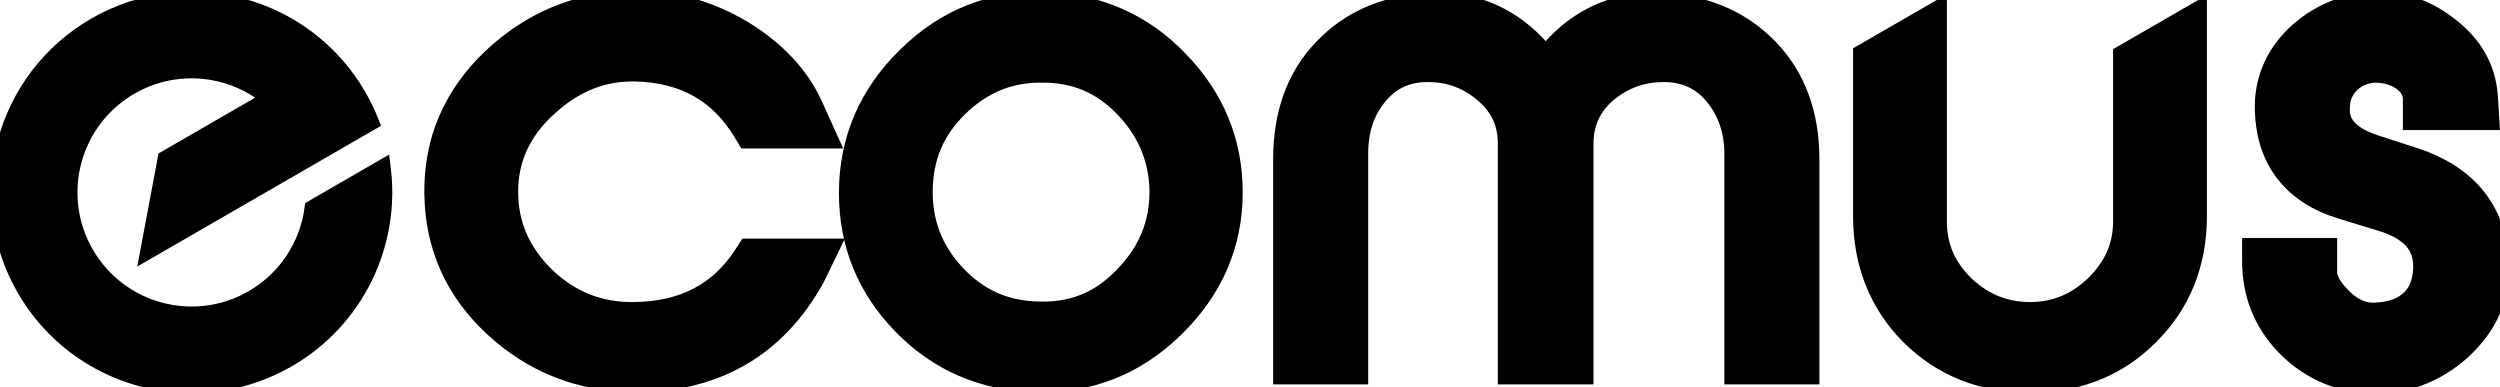
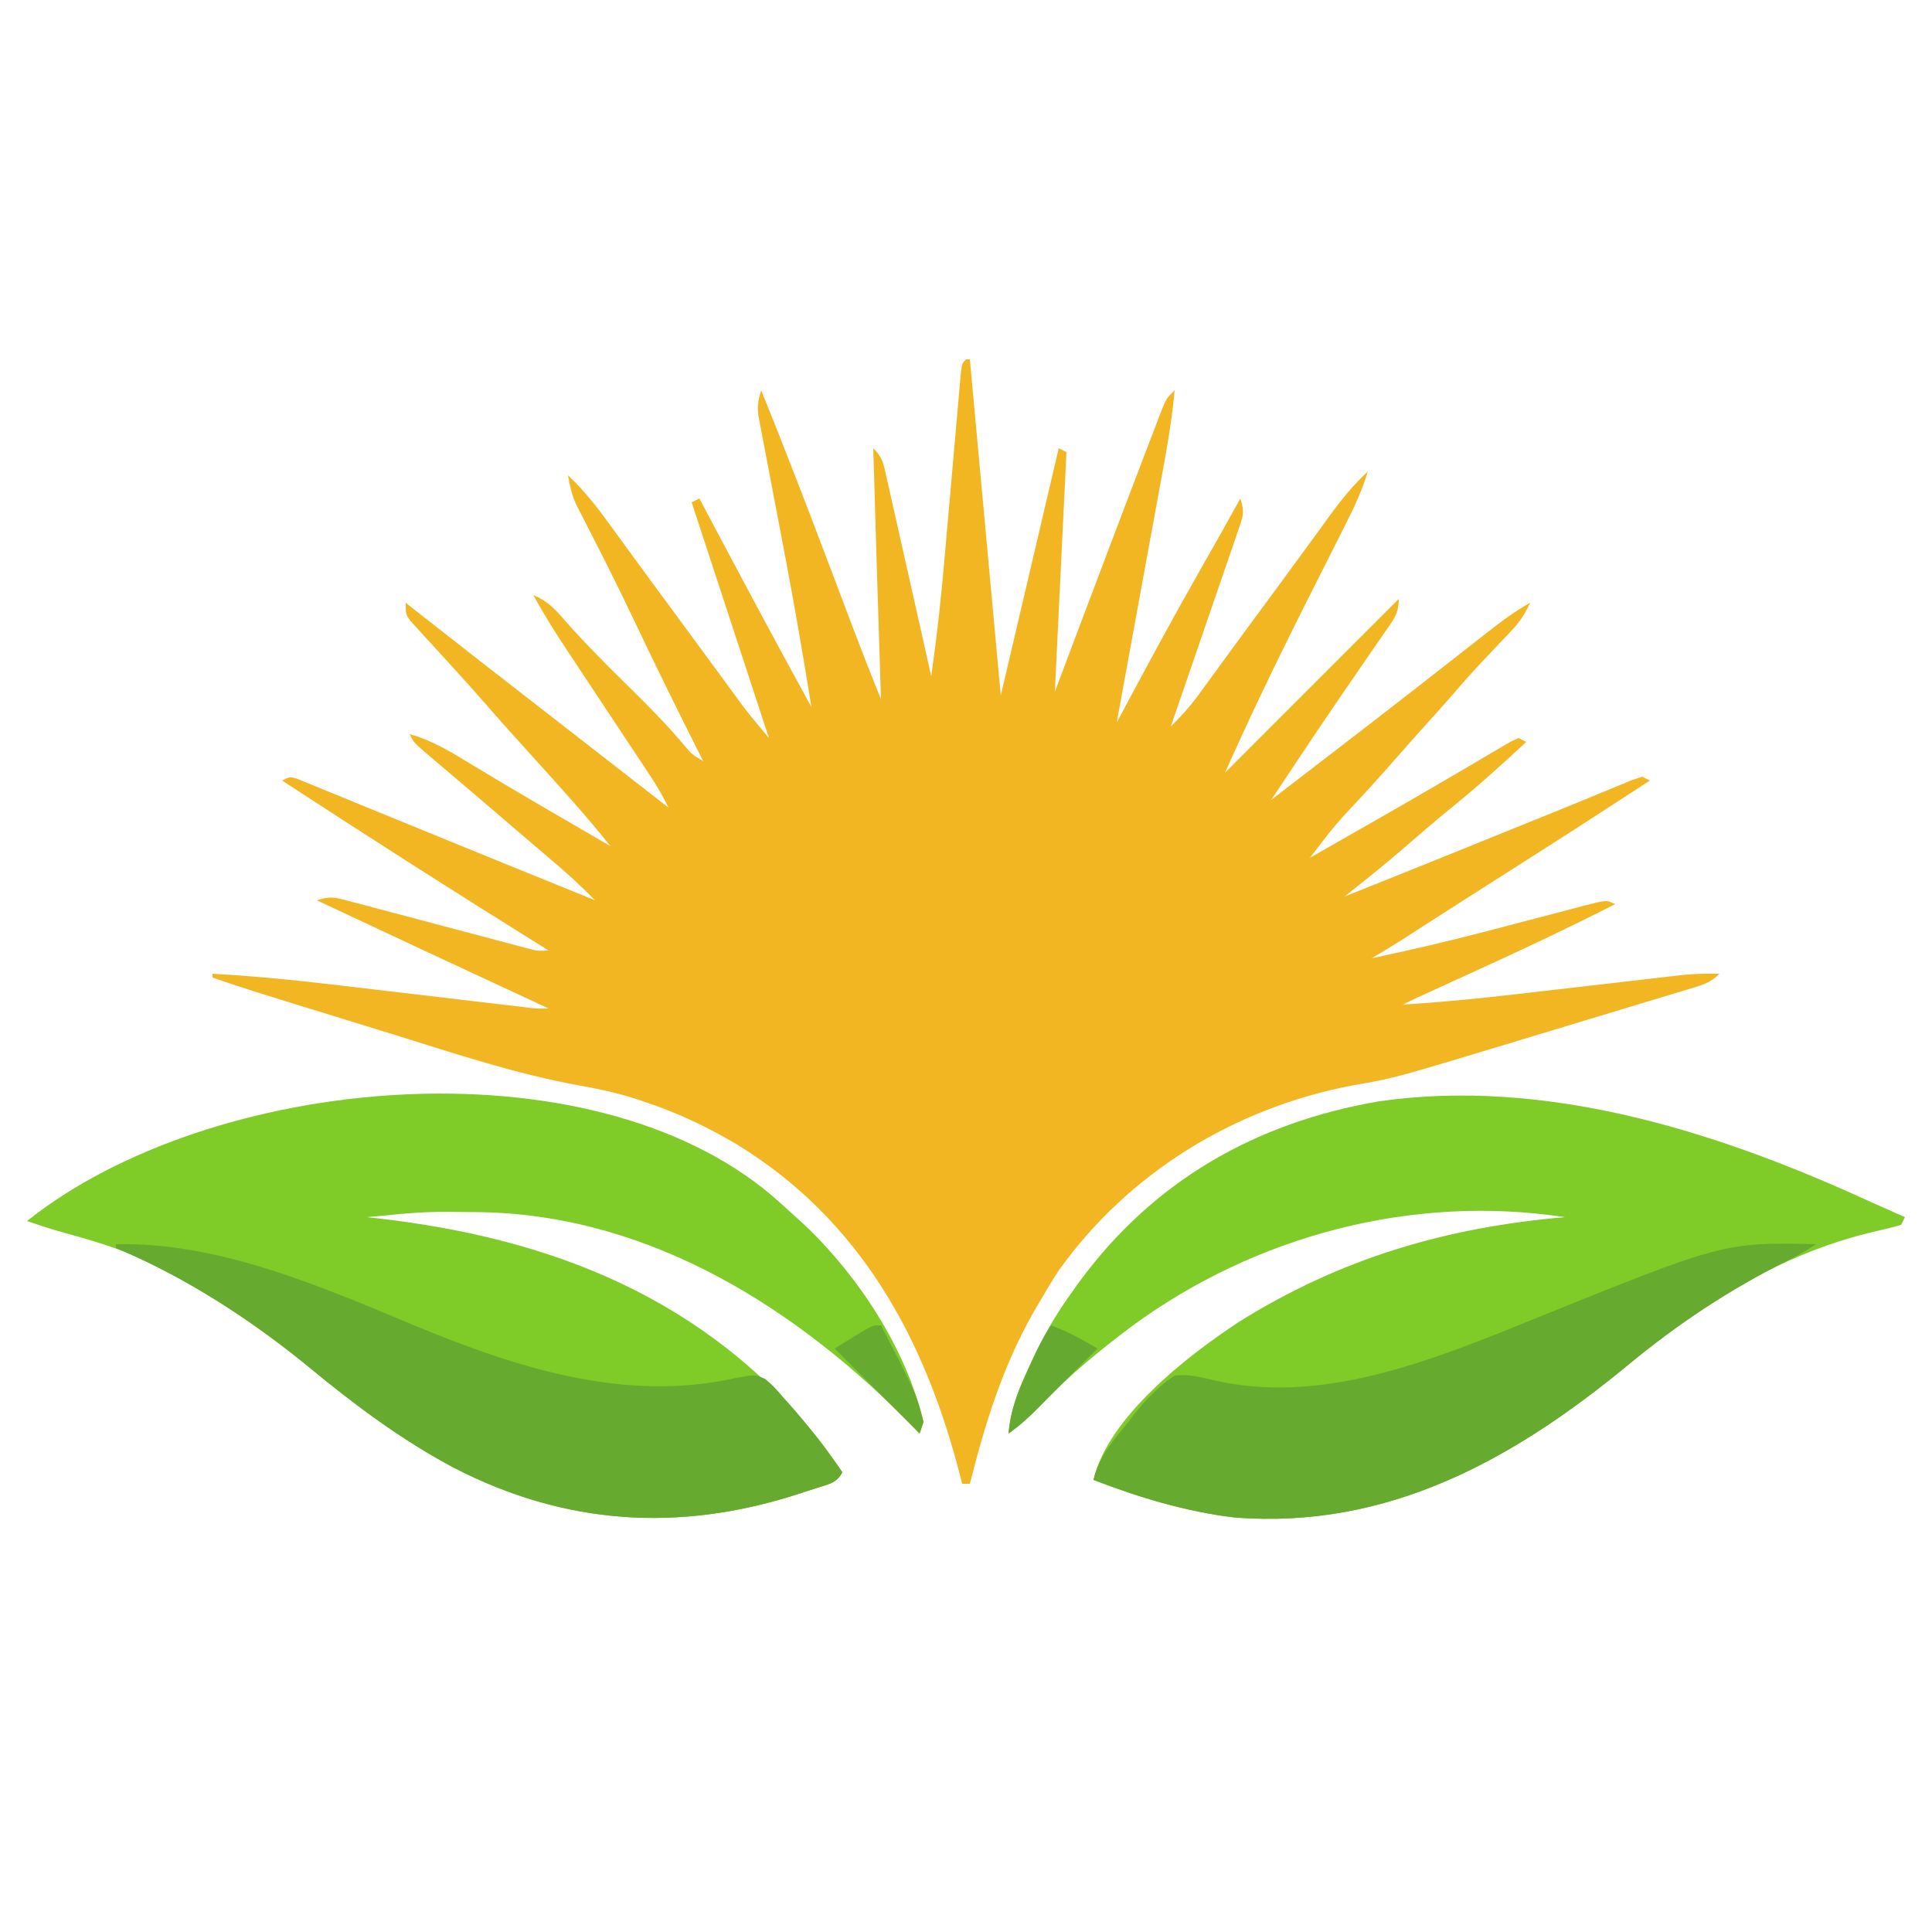
- <svg xmlns="http://www.w3.org/2000/svg" width="136" height="21" viewBox="0 0 136 21" fill="none">
-   <path fill-rule="evenodd" clip-rule="evenodd" d="M15.629 19.491C19.355 17.34 21.249 13.236 20.766 9.22L17.067 11.355C16.8 13.345 15.646 15.194 13.773 16.276C10.566 18.127 6.465 17.028 4.613 13.821C2.761 10.614 3.86 6.513 7.067 4.661C9.596 3.201 12.68 3.575 14.779 5.37L9.073 8.665L8.159 13.523L20.106 6.626C19.921 6.162 19.7 5.705 19.443 5.259C16.566 0.276 10.194 -1.431 5.211 1.446C0.228 4.323 -1.479 10.694 1.398 15.678C4.275 20.661 10.646 22.368 15.629 19.491Z" fill="black" />
-   <path d="M115.452 2.963V12.044C115.452 13.375 114.95 14.507 113.928 15.504C112.905 16.47 111.771 16.931 110.432 16.931C109.087 16.931 107.922 16.467 106.902 15.504C105.888 14.515 105.411 13.386 105.411 12.044V0.548L101.307 2.917V11.753C101.307 14.318 102.168 16.51 103.875 18.242L103.878 18.245L103.881 18.248C105.623 19.98 107.814 20.861 110.432 20.861C113.046 20.861 115.24 19.981 116.952 18.245C118.695 16.511 119.556 14.317 119.556 11.753V0.593L115.452 2.963Z" fill="black" />
-   <path d="M45.161 13.481L44.366 15.126L44.356 15.144C43.306 17.035 41.946 18.476 40.269 19.435C38.592 20.394 36.644 20.846 34.457 20.829L34.454 20.829C31.508 20.794 28.969 19.785 26.84 17.816C24.698 15.835 23.619 13.383 23.584 10.537C23.548 7.652 24.594 5.198 26.731 3.153L26.733 3.151L26.735 3.148C28.891 1.119 31.462 0.037 34.452 0.001C36.594 -0.033 38.594 0.526 40.436 1.629L40.44 1.632L40.444 1.634C42.166 2.695 43.478 4.025 44.249 5.705L44.25 5.707L45.094 7.575H40.612L40.387 7.203C39.103 5.081 37.2 3.991 34.547 3.931C32.814 3.903 31.283 4.494 29.86 5.791L29.857 5.794L29.854 5.796C28.383 7.112 27.687 8.654 27.687 10.431C27.687 12.217 28.357 13.736 29.709 15.053C31.055 16.333 32.645 16.96 34.484 16.931L34.486 16.931L34.488 16.931C37.191 16.902 39.124 15.859 40.431 13.834L40.66 13.481H45.161Z" fill="black" />
-   <path fill-rule="evenodd" clip-rule="evenodd" d="M56.915 0.066C59.73 0.171 62.177 1.22 64.142 3.271C66.097 5.279 67.103 7.688 67.103 10.463C67.103 13.316 66.021 15.796 63.894 17.867C61.795 19.91 59.238 20.932 56.298 20.829C53.477 20.758 51.031 19.706 49.067 17.691C47.106 15.678 46.138 13.265 46.138 10.496C46.138 7.618 47.214 5.106 49.311 3.063C51.412 0.984 53.973 -0.038 56.915 0.066ZM56.387 16.899L56.392 16.9C58.254 16.986 59.788 16.395 61.089 15.042L61.092 15.039L61.095 15.036C62.444 13.664 63.061 12.117 63.032 10.289C62.971 8.546 62.322 7.079 61.094 5.826C59.88 4.586 58.459 3.996 56.753 3.996H56.746L56.74 3.996C54.942 3.967 53.452 4.588 52.167 5.838C50.889 7.082 50.271 8.538 50.241 10.315C50.211 12.065 50.774 13.585 51.993 14.888C53.215 16.194 54.643 16.842 56.382 16.899L56.387 16.899Z" fill="black" />
-   <path d="M98.476 20.41H94.306V8.367C94.306 7.106 93.927 6.052 93.219 5.198C92.543 4.382 91.642 3.964 90.511 3.964C89.314 3.964 88.303 4.345 87.415 5.096C86.591 5.82 86.186 6.71 86.186 7.819V20.41H81.983V7.819C81.983 6.71 81.579 5.823 80.726 5.1L80.721 5.096L80.716 5.092C79.867 4.347 78.859 3.964 77.658 3.964C76.534 3.964 75.663 4.377 74.983 5.198C74.282 6.044 73.93 7.063 73.93 8.367V20.41H69.76V8.658C69.76 6.224 70.467 4.152 71.991 2.594C73.397 1.119 75.24 0.308 77.462 0.133C78.971 0.009 80.357 0.265 81.595 0.914C82.533 1.405 83.361 2.108 84.085 2.999C84.809 2.108 85.636 1.405 86.574 0.914C87.812 0.265 89.199 0.009 90.708 0.133C92.933 0.308 94.772 1.121 96.208 2.59C97.729 4.143 98.476 6.213 98.476 8.658V20.41Z" fill="black" />
-   <path d="M126.64 13.448V14.817C126.64 15.133 126.834 15.595 127.473 16.217C128.05 16.779 128.612 16.986 129.144 16.964L129.148 16.964L129.152 16.964C130.072 16.936 130.691 16.691 131.145 16.25C131.53 15.875 131.75 15.34 131.779 14.57C131.791 13.941 131.617 13.466 131.293 13.088C130.957 12.696 130.408 12.349 129.571 12.087L129.568 12.086L127.354 11.411C126.076 11.02 125.042 10.378 124.317 9.461C123.592 8.544 123.222 7.409 123.167 6.11C123.091 4.477 123.673 3.047 124.851 1.9L124.856 1.895L124.86 1.891C126.051 0.768 127.487 0.14 129.173 0.067C130.679 -0.008 132.054 0.488 133.274 1.459C134.554 2.45 135.267 3.701 135.383 5.215L135.384 5.221L135.466 6.576H131.216V5.401C131.216 5.033 131.034 4.701 130.679 4.439C130.316 4.172 129.793 3.998 129.219 3.996C128.181 4.024 127.359 4.791 127.336 5.773L127.335 5.792L127.334 5.811C127.298 6.289 127.425 6.655 127.691 6.961C127.973 7.286 128.459 7.596 129.223 7.844L131.413 8.554L131.415 8.555C132.781 9.01 133.886 9.702 134.672 10.655C135.46 11.611 135.887 12.779 135.98 14.117C136.131 16.005 135.431 17.672 133.951 19.041L133.948 19.044L133.944 19.048C132.472 20.373 130.744 21.001 128.801 20.892L128.799 20.892L128.797 20.892C126.996 20.782 125.491 20.044 124.272 18.786L124.268 18.782L124.264 18.777C123.068 17.504 122.471 15.966 122.471 14.204V13.448H126.64Z" fill="black" />
-   <path fill-rule="evenodd" clip-rule="evenodd" d="M15.629 19.491C19.355 17.34 21.249 13.236 20.766 9.22L17.067 11.355C16.8 13.345 15.646 15.194 13.773 16.276C10.566 18.127 6.465 17.028 4.613 13.821C2.761 10.614 3.86 6.513 7.067 4.661C9.596 3.201 12.68 3.575 14.779 5.37L9.073 8.665L8.159 13.523L20.106 6.626C19.921 6.162 19.7 5.705 19.443 5.259C16.566 0.276 10.194 -1.431 5.211 1.446C0.228 4.323 -1.479 10.694 1.398 15.678C4.275 20.661 10.646 22.368 15.629 19.491Z" stroke="black" />
-   <path d="M115.452 2.963V12.044C115.452 13.375 114.95 14.507 113.928 15.504C112.905 16.47 111.771 16.931 110.432 16.931C109.087 16.931 107.922 16.467 106.902 15.504C105.888 14.515 105.411 13.386 105.411 12.044V0.548L101.307 2.917V11.753C101.307 14.318 102.168 16.51 103.875 18.242L103.878 18.245L103.881 18.248C105.623 19.98 107.814 20.861 110.432 20.861C113.046 20.861 115.24 19.981 116.952 18.245C118.695 16.511 119.556 14.317 119.556 11.753V0.593L115.452 2.963Z" stroke="black" />
-   <path d="M45.161 13.481L44.366 15.126L44.356 15.144C43.306 17.035 41.946 18.476 40.269 19.435C38.592 20.394 36.644 20.846 34.457 20.829L34.454 20.829C31.508 20.794 28.969 19.785 26.84 17.816C24.698 15.835 23.619 13.383 23.584 10.537C23.548 7.652 24.594 5.198 26.731 3.153L26.733 3.151L26.735 3.148C28.891 1.119 31.462 0.037 34.452 0.001C36.594 -0.033 38.594 0.526 40.436 1.629L40.44 1.632L40.444 1.634C42.166 2.695 43.478 4.025 44.249 5.705L44.25 5.707L45.094 7.575H40.612L40.387 7.203C39.103 5.081 37.2 3.991 34.547 3.931C32.814 3.903 31.283 4.494 29.86 5.791L29.857 5.794L29.854 5.796C28.383 7.112 27.687 8.654 27.687 10.431C27.687 12.217 28.357 13.736 29.709 15.053C31.055 16.333 32.645 16.96 34.484 16.931L34.486 16.931L34.488 16.931C37.191 16.902 39.124 15.859 40.431 13.834L40.66 13.481H45.161Z" stroke="black" />
-   <path fill-rule="evenodd" clip-rule="evenodd" d="M56.915 0.066C59.73 0.171 62.177 1.22 64.142 3.271C66.097 5.279 67.103 7.688 67.103 10.463C67.103 13.316 66.021 15.796 63.894 17.867C61.795 19.91 59.238 20.932 56.298 20.829C53.477 20.758 51.031 19.706 49.067 17.691C47.106 15.678 46.138 13.265 46.138 10.496C46.138 7.618 47.214 5.106 49.311 3.063C51.412 0.984 53.973 -0.038 56.915 0.066ZM56.387 16.899L56.392 16.9C58.254 16.986 59.788 16.395 61.089 15.042L61.092 15.039L61.095 15.036C62.444 13.664 63.061 12.117 63.032 10.289C62.971 8.546 62.322 7.079 61.094 5.826C59.88 4.586 58.459 3.996 56.753 3.996H56.746L56.74 3.996C54.942 3.967 53.452 4.588 52.167 5.838C50.889 7.082 50.271 8.538 50.241 10.315C50.211 12.065 50.774 13.585 51.993 14.888C53.215 16.194 54.643 16.842 56.382 16.899L56.387 16.899Z" stroke="black" />
-   <path d="M98.476 20.41H94.306V8.367C94.306 7.106 93.927 6.052 93.219 5.198C92.543 4.382 91.642 3.964 90.511 3.964C89.314 3.964 88.303 4.345 87.415 5.096C86.591 5.82 86.186 6.71 86.186 7.819V20.41H81.983V7.819C81.983 6.71 81.579 5.823 80.726 5.1L80.721 5.096L80.716 5.092C79.867 4.347 78.859 3.964 77.658 3.964C76.534 3.964 75.663 4.377 74.983 5.198C74.282 6.044 73.93 7.063 73.93 8.367V20.41H69.76V8.658C69.76 6.224 70.467 4.152 71.991 2.594C73.397 1.119 75.24 0.308 77.462 0.133C78.971 0.009 80.357 0.265 81.595 0.914C82.533 1.405 83.361 2.108 84.085 2.999C84.809 2.108 85.636 1.405 86.574 0.914C87.812 0.265 89.199 0.009 90.708 0.133C92.933 0.308 94.772 1.121 96.208 2.59C97.729 4.143 98.476 6.213 98.476 8.658V20.41Z" stroke="black" />
-   <path d="M126.64 13.448V14.817C126.64 15.133 126.834 15.595 127.473 16.217C128.05 16.779 128.612 16.986 129.144 16.964L129.148 16.964L129.152 16.964C130.072 16.936 130.691 16.691 131.145 16.25C131.53 15.875 131.75 15.34 131.779 14.57C131.791 13.941 131.617 13.466 131.293 13.088C130.957 12.696 130.408 12.349 129.571 12.087L129.568 12.086L127.354 11.411C126.076 11.02 125.042 10.378 124.317 9.461C123.592 8.544 123.222 7.409 123.167 6.11C123.091 4.477 123.673 3.047 124.851 1.9L124.856 1.895L124.86 1.891C126.051 0.768 127.487 0.14 129.173 0.067C130.679 -0.008 132.054 0.488 133.274 1.459C134.554 2.45 135.267 3.701 135.383 5.215L135.384 5.221L135.466 6.576H131.216V5.401C131.216 5.033 131.034 4.701 130.679 4.439C130.316 4.172 129.793 3.998 129.219 3.996C128.181 4.024 127.359 4.791 127.336 5.773L127.335 5.792L127.334 5.811C127.298 6.289 127.425 6.655 127.691 6.961C127.973 7.286 128.459 7.596 129.223 7.844L131.413 8.554L131.415 8.555C132.781 9.01 133.886 9.702 134.672 10.655C135.46 11.611 135.887 12.779 135.98 14.117C136.131 16.005 135.431 17.672 133.951 19.041L133.948 19.044L133.944 19.048C132.472 20.373 130.744 21.001 128.801 20.892L128.799 20.892L128.797 20.892C126.996 20.782 125.491 20.044 124.272 18.786L124.268 18.782L124.264 18.777C123.068 17.504 122.471 15.966 122.471 14.204V13.448H126.64Z" stroke="black" />
+ <svg xmlns="http://www.w3.org/2000/svg" version="1.1" width="500" height="500">
+   <path d="M0 0 C0.33 0 0.66 0 1 0 C3.64 28.71 6.28 57.42 9 87 C13.95 65.88 18.9 44.76 24 23 C24.66 23.33 25.32 23.66 26 24 C25.01 44.46 24.02 64.92 23 86 C25.558 79.214 28.115 72.429 30.75 65.438 C33.828 57.29 36.911 49.144 40 41 C40.497 39.69 40.497 39.69 41.003 38.354 C42.719 33.834 44.441 29.316 46.175 24.802 C46.682 23.48 47.187 22.157 47.69 20.833 C48.381 19.018 49.079 17.206 49.777 15.395 C50.161 14.393 50.545 13.391 50.941 12.359 C52 10 52 10 54 8 C53.197 17.004 51.473 25.842 49.84 34.723 C49.527 36.436 49.215 38.15 48.902 39.863 C48.085 44.347 47.264 48.83 46.441 53.312 C45.601 57.897 44.765 62.483 43.928 67.068 C42.289 76.046 40.646 85.023 39 94 C39.581 92.917 39.581 92.917 40.173 91.813 C41.646 89.068 43.119 86.325 44.593 83.582 C45.531 81.837 46.467 80.092 47.403 78.346 C52.981 67.97 58.761 57.715 64.594 47.48 C66.755 43.668 68.881 39.836 71 36 C72.232 39.695 71.619 40.846 70.369 44.481 C69.989 45.602 69.608 46.723 69.216 47.878 C68.796 49.087 68.375 50.297 67.941 51.543 C67.307 53.401 67.307 53.401 66.659 55.297 C65.534 58.589 64.399 61.878 63.261 65.165 C62.102 68.521 60.953 71.881 59.803 75.24 C57.545 81.83 55.276 88.416 53 95 C55.548 92.483 57.851 90.017 59.961 87.121 C60.508 86.375 61.054 85.628 61.617 84.859 C62.197 84.06 62.777 83.261 63.375 82.438 C64.633 80.717 65.891 78.997 67.148 77.277 C67.789 76.399 68.429 75.521 69.089 74.617 C72.618 69.785 76.174 64.973 79.728 60.159 C82.77 56.035 85.802 51.903 88.816 47.758 C89.444 46.899 90.071 46.039 90.717 45.154 C91.913 43.515 93.106 41.873 94.295 40.229 C97.283 36.141 100.299 32.459 104 29 C102.494 33.995 100.393 38.461 98.035 43.09 C97.646 43.863 97.256 44.636 96.855 45.433 C96.024 47.083 95.191 48.733 94.356 50.381 C92.185 54.671 90.028 58.968 87.871 63.266 C87.447 64.111 87.022 64.956 86.585 65.826 C83.198 72.582 79.876 79.365 76.625 86.188 C76.216 87.044 75.808 87.901 75.387 88.783 C72.522 94.826 69.768 100.91 67 107 C81.85 92.15 96.7 77.3 112 62 C112 65.963 110.582 67.427 108.336 70.68 C107.952 71.241 107.567 71.802 107.171 72.38 C105.912 74.216 104.644 76.045 103.375 77.875 C102.072 79.77 100.772 81.666 99.472 83.563 C98.595 84.842 97.717 86.121 96.838 87.399 C92.774 93.313 88.782 99.273 84.812 105.25 C83.923 106.588 83.923 106.588 83.015 107.953 C81.676 109.968 80.337 111.983 79 114 C79.788 113.394 80.575 112.788 81.387 112.164 C82.165 111.565 82.165 111.565 82.96 110.954 C84.132 110.052 85.304 109.151 86.476 108.249 C89.358 106.032 92.24 103.815 95.125 101.602 C101.329 96.838 107.514 92.053 113.688 87.25 C114.44 86.665 115.192 86.081 115.966 85.478 C119.976 82.359 123.98 79.233 127.977 76.098 C128.786 75.464 129.596 74.83 130.431 74.177 C131.981 72.964 133.529 71.748 135.075 70.53 C138.604 67.771 142.073 65.183 146 63 C144.711 65.814 143.337 67.933 141.207 70.172 C140.663 70.75 140.118 71.328 139.558 71.923 C138.982 72.526 138.406 73.129 137.812 73.75 C136.625 75.01 135.439 76.27 134.254 77.531 C133.403 78.434 133.403 78.434 132.536 79.355 C130.183 81.875 127.924 84.469 125.672 87.078 C123.642 89.411 121.572 91.705 119.5 94 C116.83 96.959 114.177 99.929 111.562 102.938 C108.752 106.166 105.884 109.337 103 112.5 C95.576 120.41 95.576 120.41 89 129 C92.495 127.006 95.99 125.012 99.485 123.016 C101.377 121.937 103.269 120.858 105.162 119.78 C111.655 116.076 118.132 112.348 124.578 108.562 C126.356 107.522 128.134 106.483 129.911 105.443 C131.61 104.446 133.304 103.441 134.998 102.435 C136.022 101.837 137.046 101.238 138.102 100.621 C139.002 100.089 139.903 99.557 140.831 99.01 C141.546 98.676 142.262 98.343 143 98 C143.66 98.33 144.32 98.66 145 99 C138.471 105.096 131.879 111.012 124.918 116.617 C120.98 119.833 117.135 123.153 113.297 126.488 C108.31 130.799 103.165 134.904 98 139 C115.052 132.211 132.069 125.336 149.073 118.428 C151.282 117.531 153.493 116.638 155.704 115.744 C158.604 114.571 161.495 113.381 164.382 112.178 C165.752 111.613 167.122 111.049 168.492 110.484 C169.7 109.981 170.908 109.478 172.152 108.96 C173.562 108.485 173.562 108.485 175 108 C175.66 108.33 176.32 108.66 177 109 C165.91 116.244 154.788 123.432 143.605 130.531 C138.473 133.789 133.345 137.056 128.227 140.336 C127.659 140.699 127.092 141.063 126.508 141.437 C123.741 143.21 120.975 144.984 118.21 146.759 C117.211 147.399 116.213 148.04 115.184 148.699 C114.302 149.265 113.421 149.83 112.513 150.413 C110.031 151.981 107.524 153.5 105 155 C114.752 152.921 124.444 150.681 134.094 148.168 C135.028 147.925 135.962 147.682 136.924 147.432 C140.773 146.428 144.62 145.42 148.466 144.405 C151.32 143.653 154.175 142.91 157.031 142.168 C157.905 141.935 158.779 141.702 159.679 141.461 C165.773 139.887 165.773 139.887 168 141 C156.338 146.94 144.533 152.51 132.625 157.938 C130.114 159.085 127.603 160.234 125.092 161.383 C123.547 162.09 122.003 162.795 120.457 163.5 C116.708 165.206 116.708 165.206 113 167 C122.614 166.39 132.151 165.49 141.719 164.371 C143.074 164.215 144.43 164.06 145.786 163.905 C150.745 163.336 155.704 162.762 160.663 162.187 C164.889 161.697 169.114 161.21 173.341 160.726 C175.303 160.501 177.265 160.271 179.226 160.042 C180.422 159.905 181.618 159.768 182.85 159.627 C184.418 159.445 184.418 159.445 186.019 159.259 C189.029 158.998 191.981 158.955 195 159 C192.404 161.596 190.179 162.027 186.661 163.091 C186.01 163.29 185.36 163.489 184.689 163.693 C182.529 164.351 180.366 165 178.203 165.648 C176.692 166.106 175.182 166.565 173.671 167.024 C169.68 168.234 165.687 169.437 161.693 170.639 C158.473 171.609 155.254 172.585 152.036 173.561 C148.155 174.738 144.273 175.912 140.391 177.086 C139.667 177.305 138.943 177.524 138.198 177.749 C110.798 186.026 110.798 186.026 100.188 187.875 C69.754 193.618 42.171 210.366 24.035 235.75 C22.276 238.46 20.616 241.202 19 244 C18.232 245.309 18.232 245.309 17.449 246.645 C9.424 260.807 4.975 275.315 1 291 C0.34 291 -0.32 291 -1 291 C-1.145 290.423 -1.29 289.845 -1.44 289.25 C-10.46 253.769 -27.238 222.646 -59.547 203.027 C-67.43 198.366 -75.296 194.714 -84 191.875 C-84.692 191.645 -85.384 191.416 -86.096 191.179 C-90.68 189.759 -95.244 188.767 -99.97 187.938 C-116.429 184.971 -132.283 179.661 -148.225 174.702 C-152.345 173.423 -156.469 172.157 -160.592 170.889 C-185.738 163.144 -185.738 163.144 -195 160 C-195 159.67 -195 159.34 -195 159 C-184.461 159.6 -174.026 160.596 -163.547 161.848 C-162.029 162.026 -160.51 162.204 -158.992 162.381 C-155.047 162.844 -151.103 163.31 -147.159 163.777 C-140.807 164.53 -134.454 165.276 -128.101 166.021 C-125.892 166.281 -123.684 166.543 -121.475 166.806 C-120.129 166.965 -118.783 167.123 -117.437 167.281 C-115.676 167.49 -115.676 167.49 -113.879 167.703 C-110.985 168.051 -110.985 168.051 -108 168 C-108.681 167.685 -109.361 167.369 -110.062 167.045 C-129.401 158.084 -148.708 149.059 -168 140 C-164.488 138.829 -163.274 139.234 -159.75 140.172 C-158.143 140.592 -158.143 140.592 -156.504 141.021 C-155.348 141.333 -154.191 141.644 -153 141.965 C-151.813 142.277 -150.626 142.589 -149.402 142.911 C-146.245 143.742 -143.091 144.58 -139.937 145.421 C-135.492 146.606 -131.045 147.781 -126.598 148.954 C-124.229 149.578 -121.862 150.207 -119.496 150.84 C-117.889 151.265 -117.889 151.265 -116.25 151.699 C-115.306 151.951 -114.363 152.202 -113.391 152.462 C-110.921 153.11 -110.921 153.11 -108 153 C-108.596 152.629 -109.192 152.259 -109.806 151.877 C-132.369 137.839 -154.748 123.525 -177 109 C-175 108 -175 108 -173.191 108.514 C-172.457 108.814 -171.723 109.115 -170.966 109.424 C-170.128 109.763 -169.289 110.102 -168.425 110.451 C-167.051 111.021 -167.051 111.021 -165.648 111.602 C-164.693 111.99 -163.738 112.378 -162.754 112.779 C-159.625 114.054 -156.5 115.339 -153.375 116.625 C-151.238 117.498 -149.1 118.37 -146.963 119.241 C-142.672 120.992 -138.383 122.746 -134.096 124.503 C-128.656 126.733 -123.21 128.951 -117.762 131.16 C-117.004 131.467 -116.246 131.775 -115.465 132.091 C-114.02 132.677 -112.576 133.263 -111.131 133.849 C-106.086 135.895 -101.043 137.948 -96 140 C-99.647 136.258 -103.451 132.813 -107.438 129.438 C-108.686 128.374 -109.935 127.31 -111.184 126.246 C-111.818 125.707 -112.452 125.168 -113.105 124.613 C-116.652 121.594 -120.185 118.558 -123.719 115.524 C-126.79 112.888 -129.868 110.262 -132.957 107.648 C-133.602 107.101 -134.247 106.553 -134.912 105.988 C-136.155 104.933 -137.399 103.881 -138.646 102.832 C-142.888 99.225 -142.888 99.225 -144 97 C-138.105 98.585 -133.297 101.616 -128.125 104.75 C-126.178 105.916 -124.23 107.081 -122.281 108.246 C-121.264 108.856 -120.247 109.465 -119.199 110.093 C-113.697 113.372 -108.161 116.591 -102.625 119.812 C-101.567 120.429 -100.509 121.045 -99.418 121.681 C-96.946 123.121 -94.473 124.561 -92 126 C-98.322 118.033 -105.186 110.546 -112 103 C-120.569 93.511 -120.569 93.511 -124.438 89.062 C-127.248 85.834 -130.116 82.663 -133 79.5 C-133.843 78.572 -134.686 77.644 -135.555 76.688 C-137.095 74.994 -138.641 73.306 -140.195 71.625 C-140.832 70.924 -141.469 70.222 -142.125 69.5 C-142.684 68.892 -143.244 68.283 -143.82 67.656 C-145 66 -145 66 -145 63 C-143.797 63.947 -143.797 63.947 -142.57 64.914 C-133.512 72.044 -124.418 79.129 -115.314 86.202 C-111.542 89.133 -107.771 92.067 -104 95 C-102.523 96.148 -101.047 97.297 -99.57 98.445 C-92.047 104.297 -84.523 110.148 -77 116 C-78.409 113.045 -80.017 110.345 -81.826 107.618 C-82.393 106.76 -82.961 105.902 -83.546 105.018 C-84.157 104.098 -84.768 103.178 -85.398 102.23 C-86.03 101.276 -86.661 100.322 -87.312 99.338 C-89.331 96.287 -91.352 93.237 -93.375 90.188 C-96.031 86.183 -98.684 82.176 -101.336 78.168 C-101.943 77.254 -102.551 76.34 -103.177 75.399 C-106.296 70.684 -109.264 65.948 -112 61 C-108.392 62.492 -106.438 64.515 -103.914 67.461 C-98.966 73.097 -93.715 78.362 -88.375 83.625 C-82.859 89.062 -77.42 94.465 -72.459 100.419 C-70.891 102.243 -70.891 102.243 -68 104 C-68.276 103.454 -68.551 102.908 -68.835 102.345 C-74.612 90.887 -80.286 79.388 -85.78 67.791 C-88.236 62.627 -90.743 57.494 -93.324 52.391 C-93.875 51.302 -94.425 50.213 -94.992 49.091 C-96.058 46.992 -97.128 44.896 -98.205 42.803 C-98.686 41.855 -99.168 40.907 -99.664 39.93 C-100.092 39.097 -100.519 38.264 -100.959 37.406 C-102.027 34.937 -102.572 32.649 -103 30 C-98.574 34.138 -95.106 38.723 -91.562 43.625 C-90.314 45.336 -89.065 47.047 -87.816 48.758 C-87.182 49.63 -86.548 50.501 -85.895 51.399 C-82.947 55.445 -79.973 59.472 -77 63.5 C-73.388 68.398 -69.78 73.298 -66.184 78.207 C-65.243 79.489 -65.243 79.489 -64.283 80.797 C-63.089 82.425 -61.896 84.053 -60.705 85.684 C-60.162 86.424 -59.618 87.163 -59.059 87.926 C-58.587 88.569 -58.116 89.213 -57.631 89.876 C-55.502 92.649 -53.238 95.315 -51 98 C-57.6 77.87 -64.2 57.74 -71 37 C-70.34 36.67 -69.68 36.34 -69 36 C-68.548 36.854 -68.096 37.708 -67.63 38.588 C-58.525 55.784 -49.363 72.943 -40 90 C-42.048 77.298 -44.217 64.626 -46.613 51.984 C-46.834 50.816 -47.055 49.648 -47.282 48.444 C-48.191 43.647 -49.101 38.85 -50.023 34.055 C-50.706 30.491 -51.379 26.925 -52.051 23.359 C-52.368 21.732 -52.368 21.732 -52.691 20.071 C-52.879 19.067 -53.066 18.064 -53.259 17.03 C-53.427 16.152 -53.595 15.274 -53.768 14.37 C-54.005 11.951 -53.744 10.296 -53 8 C-46.872 23.13 -41.021 38.356 -35.25 53.625 C-33.99 56.954 -32.73 60.284 -31.469 63.613 C-30.693 65.66 -29.918 67.708 -29.145 69.757 C-26.832 75.866 -24.449 81.944 -22 88 C-22.025 87.239 -22.05 86.478 -22.076 85.694 C-22.762 64.797 -23.396 43.899 -24 23 C-21.524 25.476 -21.344 27.059 -20.58 30.459 C-20.319 31.601 -20.059 32.742 -19.791 33.917 C-19.517 35.154 -19.243 36.39 -18.961 37.664 C-18.675 38.926 -18.39 40.189 -18.095 41.489 C-17.336 44.845 -16.585 48.202 -15.836 51.56 C-15.071 54.987 -14.297 58.411 -13.523 61.836 C-12.007 68.555 -10.501 75.277 -9 82 C-7.644 72.424 -6.54 62.858 -5.708 53.222 C-5.522 51.069 -5.331 48.917 -5.14 46.765 C-4.666 41.44 -4.199 36.115 -3.733 30.789 C-3.336 26.244 -2.936 21.699 -2.53 17.155 C-2.342 15.034 -2.159 12.913 -1.977 10.791 C-1.863 9.518 -1.75 8.246 -1.633 6.934 C-1.485 5.247 -1.485 5.247 -1.335 3.525 C-1 1 -1 1 0 0 Z " fill="#F3B623" transform="translate(250,93)" />
+   <path d="M0 0 C2.069 1.806 4.098 3.645 6.125 5.5 C6.864 6.168 7.602 6.835 8.363 7.523 C22.314 20.775 34.658 39.63 39.125 58.5 C38.795 59.49 38.465 60.48 38.125 61.5 C37.648 61.007 37.171 60.514 36.679 60.006 C7.13 29.617 -30.889 5.297 -74.598 4.223 C-89.785 4.023 -89.785 4.023 -104.875 5.5 C-104.237 5.57 -103.599 5.64 -102.942 5.712 C-57.108 10.832 -17.294 26.396 12.324 63.387 C14.354 66.027 16.281 68.726 18.125 71.5 C16.643 74.464 14.288 74.654 11.297 75.657 C10.497 75.915 9.698 76.172 8.875 76.438 C8.061 76.703 7.247 76.969 6.408 77.243 C-24.201 87.059 -53.566 85.189 -82.25 70.438 C-95.923 63.185 -107.951 54.189 -119.857 44.365 C-132.027 34.379 -144.904 25.754 -158.875 18.5 C-159.815 18.009 -160.754 17.518 -161.723 17.012 C-169.161 13.388 -177.023 11.27 -184.963 9.053 C-187.628 8.282 -190.252 7.402 -192.875 6.5 C-145.356 -31.419 -47.793 -40.595 0 0 Z " fill="#7FCB28" transform="translate(199.875,309.5)" />
+   <path d="M0 0 C3.828 1.735 7.67 3.436 11.512 5.139 C11.182 5.799 10.852 6.459 10.512 7.139 C8.094 7.828 5.714 8.411 3.262 8.951 C-21.032 14.725 -41.262 27.767 -60.3 43.514 C-90.055 68.057 -122.544 85.989 -162.035 82.857 C-174.548 81.358 -186.762 77.678 -198.488 73.139 C-194.811 56.969 -174.113 40.96 -160.847 32.24 C-134.566 15.799 -107.182 7.751 -76.488 5.139 C-115.963 -0.874 -156.607 9.865 -188.689 33.452 C-196.765 39.542 -204.506 45.809 -211.488 53.139 C-214.358 56.075 -217.127 58.774 -220.488 61.139 C-219.95 55.326 -218.283 50.679 -215.863 45.389 C-215.322 44.196 -215.322 44.196 -214.771 42.98 C-211.844 36.657 -208.563 30.802 -204.488 25.139 C-203.38 23.588 -203.38 23.588 -202.25 22.006 C-182.946 -4.349 -156.447 -19.393 -124.488 -24.861 C-81.872 -30.929 -38.387 -17.407 0 0 Z " fill="#7FCB28" transform="translate(481.4878,309.8613)" />
+   <path d="M0 0 C-2.42 1.614 -4.696 2.897 -7.289 4.18 C-22.43 11.796 -35.758 20.597 -48.812 31.375 C-78.57 55.916 -111.054 73.85 -150.547 70.719 C-163.061 69.219 -175.274 65.539 -187 61 C-185.665 54.984 -181.792 50.744 -178 46 C-177.562 45.435 -177.124 44.869 -176.673 44.287 C-173.468 40.237 -170.313 36.881 -166 34 C-162.42 33.632 -159.769 34.261 -156.277 35.117 C-128.296 41.769 -99.803 30.205 -74.385 19.913 C-23.963 -0.499 -23.963 -0.499 0 0 Z " fill="#66AA2F" transform="translate(470,322)" />
+   <path d="M0 0 C26.679 -0.584 52.985 10.92 77.213 21.016 C103.537 31.923 131.677 41.075 160.41 34.629 C165.364 33.728 165.364 33.728 168.012 34.862 C169.814 36.319 171.218 37.834 172.688 39.625 C173.221 40.214 173.754 40.802 174.303 41.409 C179.243 46.965 183.75 52.905 188 59 C186.518 61.964 184.163 62.154 181.172 63.157 C179.973 63.544 179.973 63.544 178.75 63.938 C177.936 64.203 177.122 64.469 176.283 64.743 C145.674 74.559 116.309 72.689 87.625 57.938 C73.952 50.685 61.924 41.689 50.018 31.865 C34.726 19.318 18.26 8.698 0 1 C0 0.67 0 0.34 0 0 Z " fill="#66AA2F" transform="translate(30,322)" />
+   <path d="M0 0 C9.145 17.703 9.145 17.703 11 25 C10.67 25.99 10.34 26.98 10 28 C2.667 20.667 -4.667 13.333 -12 6 C-10.378 4.995 -8.753 3.996 -7.125 3 C-5.768 2.165 -5.768 2.165 -4.383 1.312 C-2 0 -2 0 0 0 Z " fill="#66AA30" transform="translate(228,343)" />
+   <path d="M0 0 C4.308 1.566 8.062 3.683 12 6 C2.5 15.5 2.5 15.5 0.145 17.852 C-1.093 19.091 -2.326 20.334 -3.551 21.586 C-5.888 23.974 -8.266 26.076 -11 28 C-10.476 21.975 -8.592 17.212 -6.062 11.75 C-5.702 10.948 -5.342 10.146 -4.971 9.32 C-3.471 6.017 -2.019 3.029 0 0 Z " fill="#66A930" transform="translate(272,343)" />
+   <path d="" fill="#F2B727" transform="translate(0,0)" />
+   <path d="" fill="#F1B322" transform="translate(0,0)" />
+   <path d="" fill="#F7B222" transform="translate(0,0)" />
</svg>
